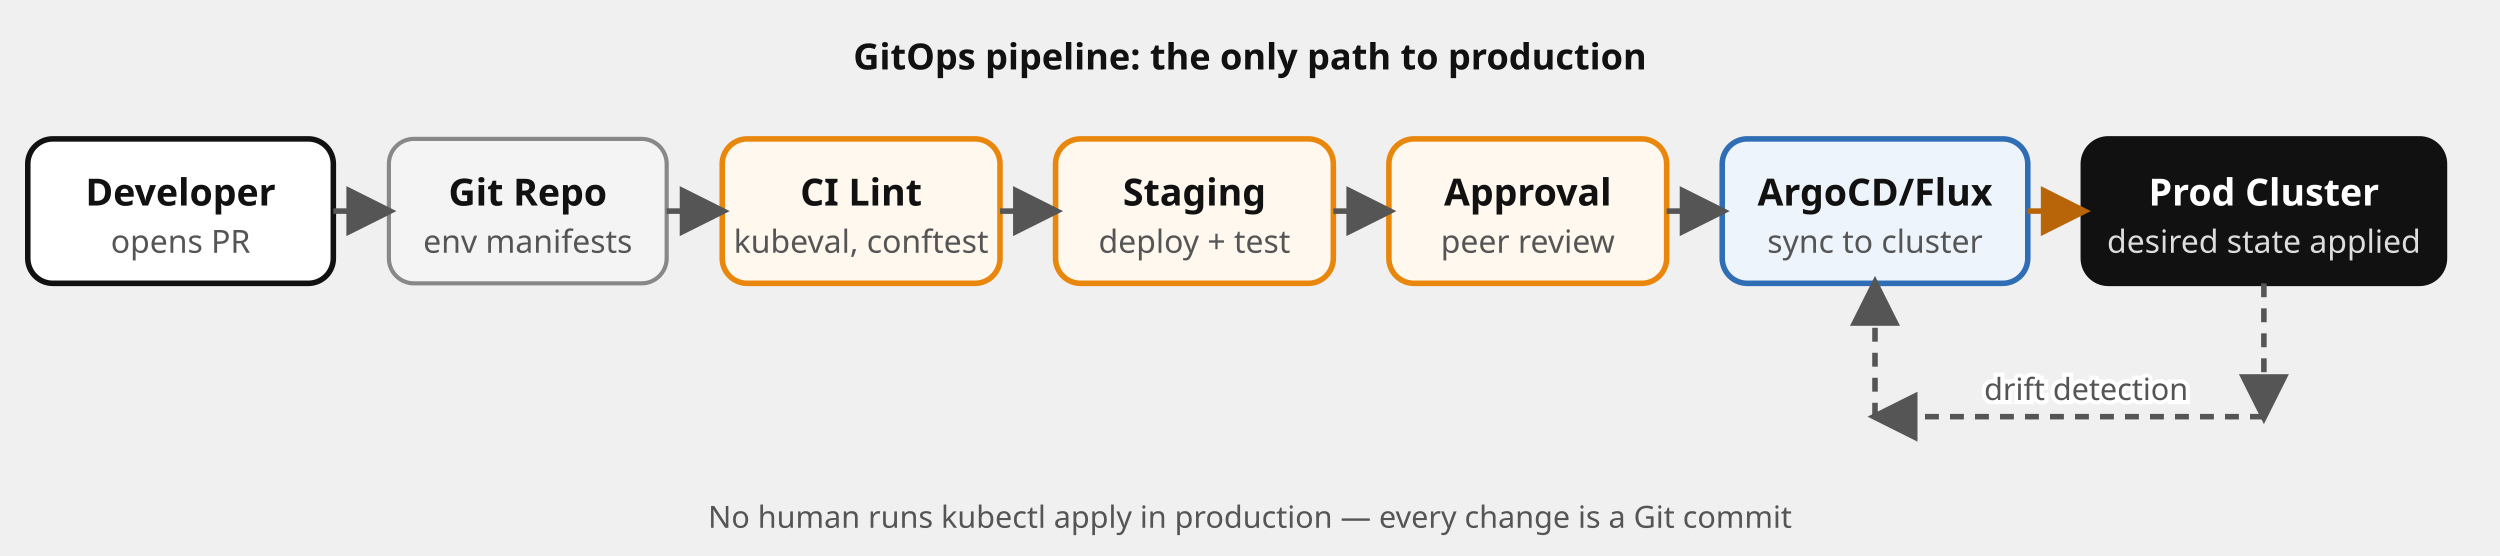
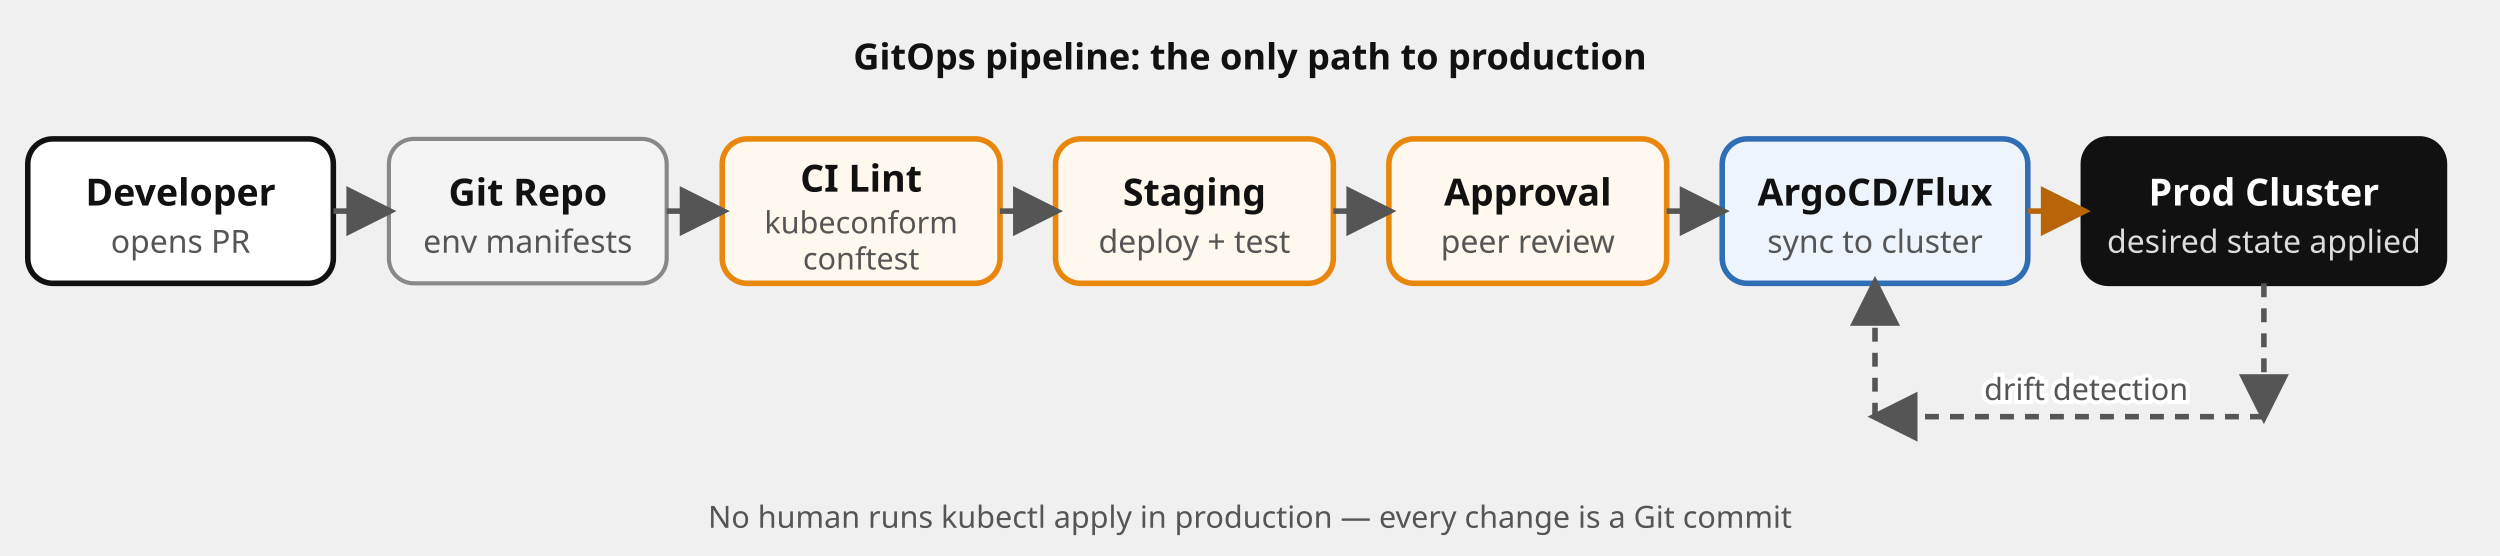
<svg xmlns="http://www.w3.org/2000/svg" viewBox="0 0 900 200" font-family="'Red Hat Text', system-ui, sans-serif" role="img">
  <defs>
    <marker id="a" viewBox="0 0 10 10" refX="8.5" refY="5" markerWidth="9" markerHeight="9" orient="auto-start-reverse">
      <path d="M0,0 L10,5 L0,10 z" fill="#555" />
    </marker>
    <marker id="am" viewBox="0 0 10 10" refX="8.5" refY="5" markerWidth="9" markerHeight="9" orient="auto-start-reverse">
      <path d="M0,0 L10,5 L0,10 z" fill="#b8650a" />
    </marker>
  </defs>
  <rect x="10" y="50" width="110" height="52" rx="9" fill="#ffffff" stroke="#111111" stroke-width="2" />
  <text x="65.0" y="74.0" font-size="13.5" font-weight="700" fill="#111111" text-anchor="middle">Developer</text>
  <text x="65.0" y="91.0" font-size="11.5" fill="#555555" text-anchor="middle">opens PR</text>
  <rect x="140" y="50" width="100" height="52" rx="9" fill="#f4f4f4" stroke="#888888" stroke-width="1.5" />
  <text x="190.0" y="74.0" font-size="13.5" font-weight="700" fill="#111111" text-anchor="middle">Git Repo</text>
  <text x="190.0" y="91.0" font-size="11.5" fill="#555555" text-anchor="middle">env manifests</text>
  <rect x="260" y="50" width="100" height="52" rx="9" fill="#fff8ef" stroke="#e8870c" stroke-width="2" />
-   <text x="310.0" y="74.0" font-size="13.5" font-weight="700" fill="#111111" text-anchor="middle">CI Lint</text>
-   <text x="310.0" y="91.0" font-size="11.5" fill="#555555" text-anchor="middle">kubeval, conftest</text>
+   <text x="310.0" y="69.0" font-size="13.5" font-weight="700" fill="#111111" text-anchor="middle">CI Lint</text>
+   <text x="310.0" y="84.0" font-size="11" fill="#555555" text-anchor="middle">kubeconform</text>
+   <text x="310.0" y="97.0" font-size="11" fill="#555555" text-anchor="middle">conftest</text>
  <rect x="380" y="50" width="100" height="52" rx="9" fill="#fff8ef" stroke="#e8870c" stroke-width="2" />
  <text x="430.0" y="74.0" font-size="13.5" font-weight="700" fill="#111111" text-anchor="middle">Staging</text>
  <text x="430.0" y="91.0" font-size="11.5" fill="#555555" text-anchor="middle">deploy + test</text>
  <rect x="500" y="50" width="100" height="52" rx="9" fill="#fff8ef" stroke="#e8870c" stroke-width="2" />
  <text x="550.0" y="74.0" font-size="13.5" font-weight="700" fill="#111111" text-anchor="middle">Approval</text>
  <text x="550.0" y="91.0" font-size="11.5" fill="#555555" text-anchor="middle">peer review</text>
  <rect x="620" y="50" width="110" height="52" rx="9" fill="#eef4fb" stroke="#2f6db5" stroke-width="2" />
  <text x="675.0" y="74.0" font-size="13.5" font-weight="700" fill="#111111" text-anchor="middle">ArgoCD/Flux</text>
  <text x="675.0" y="91.0" font-size="11.5" fill="#555555" text-anchor="middle">sync to cluster</text>
  <rect x="750" y="50" width="130" height="52" rx="9" fill="#111111" stroke="#111111" stroke-width="2" />
  <text x="815.0" y="74.0" font-size="13.5" font-weight="700" fill="#ffffff" text-anchor="middle">Prod Cluster</text>
  <text x="815.0" y="91.0" font-size="11.5" fill="#dddddd" text-anchor="middle">desired state applied</text>
  <path d="M120,76 L140,76" fill="none" stroke="#555" stroke-width="2" marker-end="url(#a)" />
  <path d="M240,76 L260,76" fill="none" stroke="#555" stroke-width="2" marker-end="url(#a)" />
  <path d="M360,76 L380,76" fill="none" stroke="#555" stroke-width="2" marker-end="url(#a)" />
  <path d="M480,76 L500,76" fill="none" stroke="#555" stroke-width="2" marker-end="url(#a)" />
  <path d="M600,76 L620,76" fill="none" stroke="#555" stroke-width="2" marker-end="url(#a)" />
  <path d="M730,76 L750,76" fill="none" stroke="#b8650a" stroke-width="2" marker-end="url(#am)" />
  <path d="M815,102 L815,150" fill="none" stroke="#555" stroke-width="2" stroke-dasharray="5 4" marker-end="url(#a)" />
  <path d="M815,150 L675,150" fill="none" stroke="#555" stroke-width="2" stroke-dasharray="5 4" marker-end="url(#a)" />
  <text x="751.0" y="144.0" font-size="11" fill="#ffffff" stroke="#ffffff" stroke-width="3" paint-order="stroke" text-anchor="middle">drift detection</text>
  <text x="751.0" y="144.0" font-size="11" fill="#555" text-anchor="middle">drift detection</text>
  <path d="M675,150 L675,102" fill="none" stroke="#555" stroke-width="2" stroke-dasharray="5 4" marker-end="url(#a)" />
  <text x="450" y="25" font-size="13" fill="#111111" text-anchor="middle" font-weight="700">GitOps pipeline: the only path to production</text>
  <text x="450" y="190" font-size="11" fill="#555555" text-anchor="middle">No human runs kubectl apply in production — every change is a Git commit</text>
</svg>
